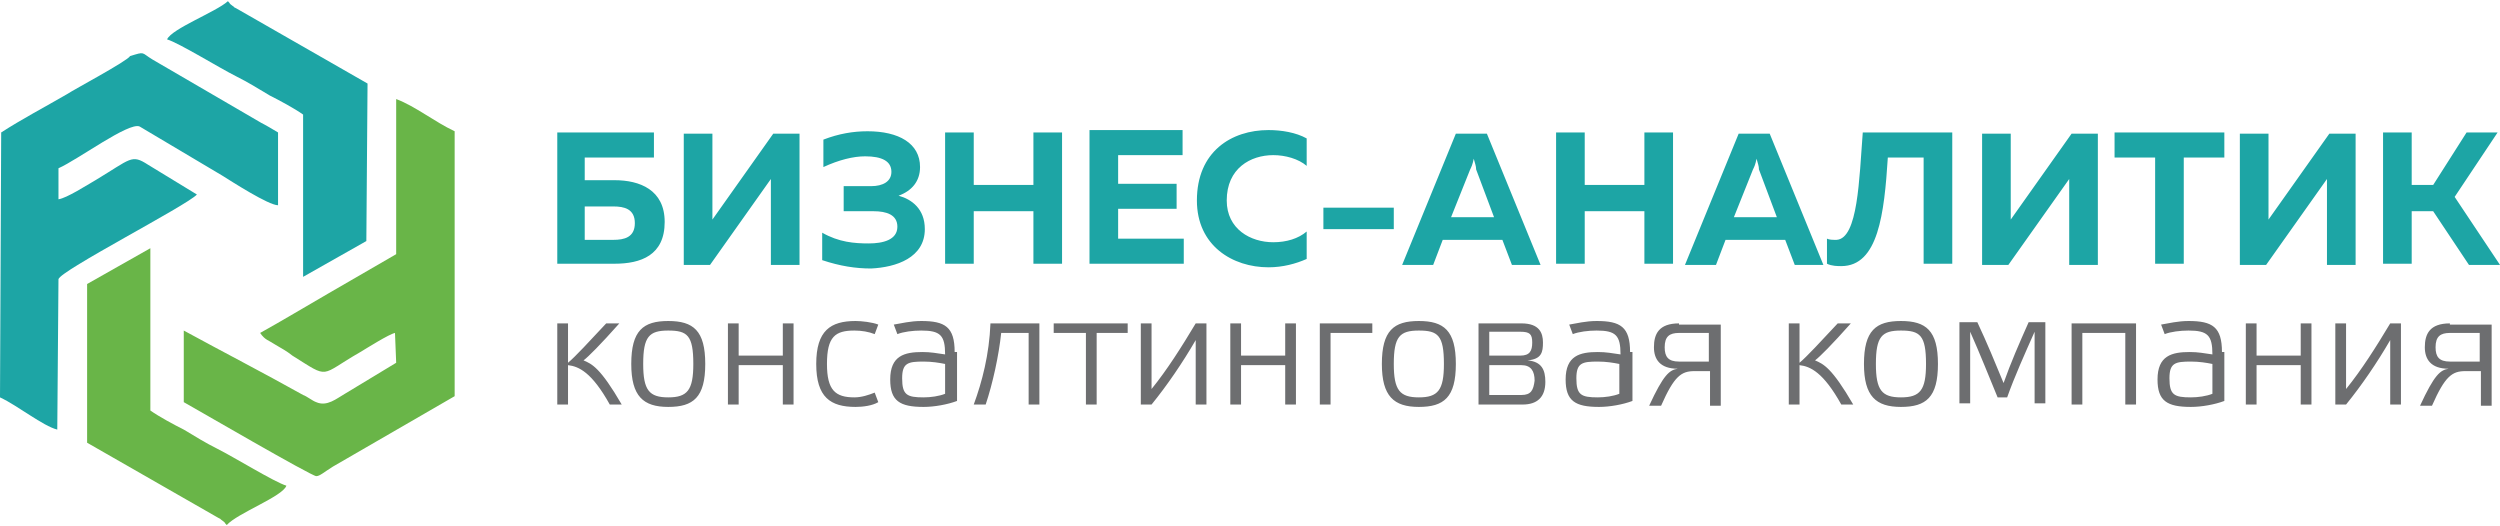
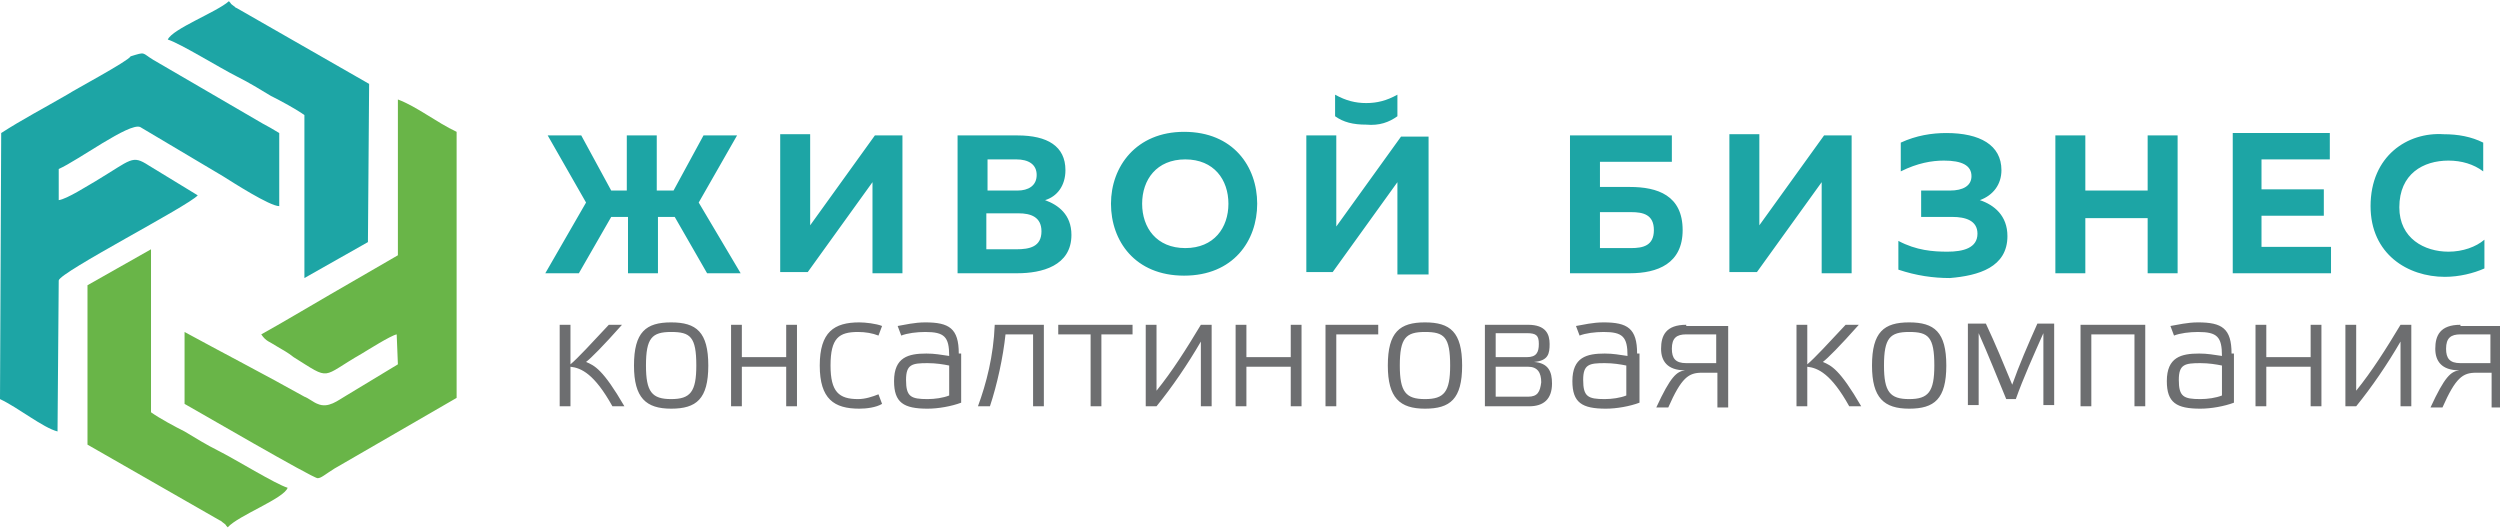
- <svg xmlns="http://www.w3.org/2000/svg" version="1.1" id="Layer_1" x="0px" y="0px" viewBox="0 0 209.5 44" style="enable-background:new 0 0 209.5 44;" xml:space="preserve">
+ <svg xmlns="http://www.w3.org/2000/svg" version="1.1" id="Layer_1" x="0px" y="0px" viewBox="0 0 208.6 44" style="enable-background:new 0 0 208.6 44;" xml:space="preserve">
  <style type="text/css">
	.st0{fill-rule:evenodd;clip-rule:evenodd;fill:#1DA5A5;}
	.st1{fill-rule:evenodd;clip-rule:evenodd;fill:#69B548;}
	.st2{fill:#1DA5A5;}
	.st3{fill:#6D6E70;}
</style>
  <g>
    <path class="st0" d="M10.9,4.7c-0.2,0.4-4.7,2.8-5.3,3.2C3.7,9,1.8,10,0.1,11.1L0,33.3c1.5,0.7,3.6,2.4,4.8,2.7l0.1-12.6   c0.1-0.7,10.8-6.2,11.6-7.1l-4.1-2.5C11,12.9,11,13.3,8,15.1c-0.7,0.4-2.4,1.5-3.1,1.6l0-2.6c1.6-0.7,5.9-3.9,6.8-3.5l6.9,4.1   c0.8,0.5,3.9,2.5,4.7,2.5l0-6.1c-0.5-0.3-1-0.6-1.4-0.8L12.8,5C11.8,4.4,12.2,4.3,10.9,4.7L10.9,4.7z" />
    <path class="st1" d="M26.5,39.9c0.3,0,0.6-0.3,1.4-0.8l10.2-5.9l0-22.2c-1.7-0.8-3.3-2.1-4.9-2.7l0,13l-5.7,3.3   c-1.9,1.1-3.9,2.3-5.7,3.3c0.4,0.6,0.7,0.6,1.3,1c0.5,0.3,0.9,0.5,1.4,0.9c3.2,2,2.2,1.7,5.7-0.3c0.5-0.3,2.4-1.5,2.9-1.6l0.1,2.5   l-4.3,2.6c-0.7,0.4-1.5,1.1-2.4,0.7c-0.3-0.1-0.8-0.5-1.1-0.6c-3.4-1.9-6.7-3.6-10-5.4l0,6C16.3,34.2,26.1,39.9,26.5,39.9   L26.5,39.9z" />
    <path class="st0" d="M14,3.3c1,0.3,4.4,2.4,5.8,3.1c1,0.5,1.8,1,2.8,1.6c0.8,0.4,2.1,1.1,2.8,1.6l0,13.6l5.3-3L30.8,7l-11-6.3   c-0.4-0.2,0,0-0.3-0.2c-0.4-0.3-0.1-0.1-0.4-0.4C18.1,1,14.4,2.4,14,3.3L14,3.3z" />
    <path class="st1" d="M24,40.7c-1-0.3-4.4-2.4-5.8-3.1c-1-0.5-1.8-1-2.8-1.6c-0.8-0.4-2.1-1.1-2.8-1.6l0-13.6l-5.3,3L7.3,37.1   l11,6.3c0.4,0.2,0,0,0.3,0.2c0.4,0.3,0.1,0.1,0.4,0.4C19.9,43,23.7,41.6,24,40.7L24,40.7z" />
-     <path class="st2" d="M49,15.2v-2h5.8v-2.1h-8.1v11h4.8c2.2,0,4.2-0.7,4.2-3.5c0-2.7-2.1-3.5-4.2-3.5H49L49,15.2z M49,20.1v-2.8h2.4   c0.9,0,1.8,0.2,1.8,1.4c0,1.2-0.9,1.4-1.8,1.4H49L49,20.1z M67,22.2v-11h-2.2l-5.1,7.2c0-0.5,0-1,0-1.5v-5.7h-2.4v11h2.2l5.1-7.2   c0,0.5,0,1,0,1.5v5.7H67L67,22.2z M77.5,19.2c0-1.7-1.1-2.5-2.2-2.8c1.1-0.4,1.8-1.2,1.8-2.4c0-2-1.8-3-4.4-3   c-1.2,0-2.4,0.2-3.7,0.7v2.3c1.3-0.6,2.5-0.9,3.5-0.9c1.4,0,2.2,0.4,2.2,1.3c0,0.8-0.7,1.2-1.7,1.2h-2.3l0,2.1h2.5   c1.1,0,2,0.3,2,1.3c0,1.1-1.2,1.4-2.4,1.4c-1.2,0-2.5-0.1-3.9-0.9v2.3c1.5,0.5,2.8,0.7,4.1,0.7C75.1,22.4,77.5,21.6,77.5,19.2   L77.5,19.2z M86.6,11.1v4.4h-5v-4.4h-2.4v11h2.4v-4.4h5v4.4h2.4v-11H86.6L86.6,11.1z M91.3,11.1v11h7.9v-2.1h-5.5v-2.5h4.9v-2.1   h-4.9v-2.4h5.4v-2.1H91.3L91.3,11.1z M100.3,16.8c0,3.8,3,5.6,6,5.6c1.2,0,2.3-0.3,3.2-0.7v-2.3c-0.7,0.6-1.7,0.9-2.8,0.9   c-1.9,0-3.9-1.1-3.9-3.5c0-2.7,2-3.8,3.9-3.8c1,0,2.1,0.3,2.8,0.9v-2.3c-0.9-0.5-2.1-0.7-3.2-0.7C103.2,10.9,100.3,12.7,100.3,16.8   L100.3,16.8z M120.1,22.2l0.8-2.1h5l0.8,2.1h2.4l-4.5-11h-2.6l-4.5,11H120.1L120.1,22.2z M123.2,14.2c0.1-0.2,0.2-0.4,0.3-0.9   c0.1,0.4,0.2,0.6,0.2,0.9l1.5,4h-3.6L123.2,14.2L123.2,14.2z M137.8,11.1v4.4h-5v-4.4h-2.4v11h2.4v-4.4h5v4.4h2.4v-11H137.8   L137.8,11.1z M143.8,22.2l0.8-2.1h5l0.8,2.1h2.4l-4.5-11h-2.6l-4.5,11H143.8L143.8,22.2z M146.9,14.2c0.1-0.2,0.2-0.4,0.3-0.9   c0.1,0.4,0.2,0.6,0.2,0.9l1.5,4h-3.6L146.9,14.2L146.9,14.2z M156.1,11.1c-0.3,3.9-0.4,8.9-2.2,9c-0.3,0-0.6,0-0.8-0.1v2.1   c0.4,0.2,0.9,0.2,1.2,0.2c3.1,0,3.6-4.4,3.9-9.1h3v8.9h2.4v-11H156.1L156.1,11.1z M175.8,22.2v-11h-2.2l-5.1,7.2c0-0.5,0-1,0-1.5   v-5.7h-2.4v11h2.2l5.1-7.2c0,0.5,0,1,0,1.5v5.7H175.8L175.8,22.2z M177.2,11.1v2.1h3.4v8.9h2.4v-8.9h3.4v-2.1H177.2L177.2,11.1z    M197.4,22.2v-11h-2.2l-5.1,7.2c0-0.5,0-1,0-1.5v-5.7h-2.4v11h2.2L195,15c0,0.5,0,1,0,1.5v5.7H197.4L197.4,22.2z M202.1,22.2v-4.5   h1.8l3,4.5h2.6l-3.8-5.7l3.6-5.4h-2.6l-2.8,4.4h-1.8v-4.4h-2.4v11H202.1L202.1,22.2z M110.9,17.4v1.8h5.9v-1.8H110.9L110.9,17.4z" />
+     <path class="st2" d="M48.3,22.8l2.7-4.7h1.4v4.7h2.5v-4.7h1.4l2.7,4.7h2.8l-3.5-5.9l3.2-5.6h-2.8l-2.5,4.6h-1.4v-4.6h-2.5v4.6H51   l-2.5-4.6h-2.8l3.2,5.6l-3.4,5.9H48.3L48.3,22.8z M75.3,22.8V11.3H73l-5.4,7.5c0-0.5,0-1.1,0-1.6v-6h-2.5v11.5h2.3l5.4-7.5   c0,0.5,0,1.1,0,1.6v6H75.3L75.3,22.8z M79.9,11.3v11.5h5c2,0,4.5-0.6,4.5-3.2c0-1.7-1.1-2.5-2.2-2.9c1-0.3,1.7-1.2,1.7-2.5   c0-2-1.5-2.9-4-2.9H79.9L79.9,11.3z M86.9,19.3c0,1.3-1,1.5-2.1,1.5h-2.5v-3H85C86,17.8,86.9,18.1,86.9,19.3L86.9,19.3z M86.5,14.6   c0,0.9-0.7,1.3-1.6,1.3h-2.5v-2.6h2.4C85.8,13.3,86.5,13.7,86.5,14.6L86.5,14.6z M92.7,17c0,3.1,2,6,6.1,6c4.1,0,6.1-2.9,6.1-6   s-2-6-6.1-6C94.8,11,92.7,13.9,92.7,17L92.7,17z M102.5,17c0,2-1.2,3.7-3.6,3.7c-2.4,0-3.6-1.7-3.6-3.7c0-2,1.2-3.7,3.6-3.7   C101.3,13.3,102.5,15,102.5,17L102.5,17z M116.6,22.8v-6c0-0.5,0-1.1,0-1.6l-5.4,7.5H109V11.3h2.5v6c0,0.5,0,1.1,0,1.6l5.4-7.5h2.3   v11.5H116.6L116.6,22.8z M116.6,9.7V7.9c-0.9,0.5-1.7,0.7-2.6,0.7c-0.9,0-1.7-0.2-2.6-0.7v1.8c0.7,0.5,1.5,0.7,2.6,0.7   C115.1,10.5,115.9,10.2,116.6,9.7L116.6,9.7z M133.5,15.6v-2.1h6v-2.2h-8.5v11.5h5c2.3,0,4.4-0.8,4.4-3.6c0-2.9-2.1-3.6-4.4-3.6   H133.5L133.5,15.6z M133.5,20.6v-2.9h2.6c1,0,1.9,0.2,1.9,1.5s-0.9,1.5-1.9,1.5H133.5L133.5,20.6z M154.5,22.8V11.3h-2.3l-5.4,7.5   c0-0.5,0-1.1,0-1.6v-6h-2.5v11.5h2.3l5.4-7.5c0,0.5,0,1.1,0,1.6v6H154.5L154.5,22.8z M167.5,19.7c0-1.7-1.1-2.6-2.3-3   c1.1-0.4,1.8-1.3,1.8-2.5c0-2.1-1.8-3.1-4.6-3.1c-1.2,0-2.5,0.2-3.8,0.8v2.4c1.4-0.7,2.6-0.9,3.6-0.9c1.5,0,2.3,0.4,2.3,1.3   c0,0.8-0.7,1.2-1.8,1.2h-2.4l0,2.2h2.6c1.1,0,2.1,0.3,2.1,1.4c0,1.2-1.2,1.5-2.5,1.5c-1.2,0-2.6-0.1-4.1-0.9v2.4   c1.5,0.5,2.9,0.7,4.3,0.7C165.1,23,167.5,22.3,167.5,19.7L167.5,19.7z M179.2,11.3v4.6H174v-4.6h-2.5v11.5h2.5v-4.6h5.2v4.6h2.5   V11.3H179.2L179.2,11.3z M186.3,11.3v11.5h8.2v-2.2h-5.8v-2.6h5.2v-2.2h-5.2v-2.5h5.7v-2.2H186.3L186.3,11.3z M197.8,17.2   c0,4,3.1,5.9,6.2,5.9c1.2,0,2.4-0.3,3.3-0.7v-2.4c-0.7,0.6-1.8,1-3,1c-2,0-4.1-1.1-4.1-3.7c0-2.8,2-3.9,4.1-3.9   c1.1,0,2.1,0.3,2.9,0.9v-2.4c-1-0.5-2.1-0.7-3.3-0.7C200.9,11,197.8,13,197.8,17.2L197.8,17.2z" />
    <path class="st3" d="M52.1,33.9c-1.8-3.1-2.5-3.4-3.2-3.7c0.4-0.3,1.4-1.3,3-3.1h-1.1c-1.4,1.5-2.6,2.8-3.2,3.3v-3.3h-0.9v6.8h0.9   v-3.3c0.9,0.1,2,0.6,3.5,3.3H52.1L52.1,33.9z M56,34.1c2.1,0,3.1-0.8,3.1-3.6c0-2.8-1-3.6-3.1-3.6c-2.1,0-3.1,0.8-3.1,3.6   C52.9,33.2,53.9,34.1,56,34.1L56,34.1z M56,27.7c1.6,0,2.1,0.4,2.1,2.8c0,2.2-0.5,2.8-2.1,2.8c-1.6,0-2.1-0.6-2.1-2.8   C53.9,28.2,54.4,27.7,56,27.7L56,27.7z M65.6,30.6v3.3h0.9v-6.8h-0.9v2.7h-3.7v-2.7H61v6.8h0.9v-3.3H65.6L65.6,30.6z M73.3,32.9   c-0.5,0.2-1.1,0.4-1.7,0.4c-1.6,0-2.3-0.6-2.3-2.8c0-2.3,0.7-2.8,2.3-2.8c0.6,0,1.2,0.1,1.7,0.3l0.3-0.8c-0.5-0.2-1.4-0.3-1.9-0.3   c-2.1,0-3.3,0.8-3.3,3.6c0,2.8,1.2,3.6,3.3,3.6c0.6,0,1.4-0.1,1.9-0.4L73.3,32.9L73.3,32.9z M80,29.5c0-2.1-0.8-2.6-2.8-2.6   c-0.9,0-1.7,0.2-2.3,0.3l0.3,0.8c0.5-0.2,1.3-0.3,2-0.3c1.6,0,2,0.4,2,2c-0.7-0.1-1.2-0.2-1.9-0.2c-1.5,0-2.7,0.3-2.7,2.3   c0,1.8,0.8,2.3,2.8,2.3c0.9,0,2-0.2,2.8-0.5V29.5L80,29.5z M79.2,33c-0.5,0.2-1.2,0.3-1.8,0.3c-1.4,0-1.8-0.2-1.8-1.6   c0-1.3,0.5-1.4,1.8-1.4c0.7,0,1.3,0.1,1.8,0.2V33L79.2,33z M86.2,27.9v6h0.9v-6.8H83c-0.1,2.6-0.7,4.9-1.4,6.8h1   c0.6-1.8,1.1-4.1,1.3-6H86.2L86.2,27.9z M91.8,27.9h2.7v-0.8h-6.2v0.8H91v6h0.9V27.9L91.8,27.9z M100.2,33.9h0.9v-6.8h-0.9   c-1.2,2-2.4,3.9-3.7,5.5v-5.5h-0.9v6.8h0.9c1.3-1.6,2.6-3.5,3.7-5.4V33.9L100.2,33.9z M107.7,30.6v3.3h0.9v-6.8h-0.9v2.7H104v-2.7   h-0.9v6.8h0.9v-3.3H107.7L107.7,30.6z M110.6,27.1v6.8h0.9v-6h3.5v-0.8H110.6L110.6,27.1z M118.9,34.1c2.1,0,3.1-0.8,3.1-3.6   c0-2.8-1-3.6-3.1-3.6c-2.1,0-3.1,0.8-3.1,3.6C115.8,33.2,116.8,34.1,118.9,34.1L118.9,34.1z M118.9,27.7c1.6,0,2.1,0.4,2.1,2.8   c0,2.2-0.5,2.8-2.1,2.8c-1.6,0-2.1-0.6-2.1-2.8C116.8,28.2,117.3,27.7,118.9,27.7L118.9,27.7z M127.5,33.1h-2.7v-2.5h2.7   c0.8,0,1.1,0.5,1.1,1.3C128.5,32.7,128.3,33.1,127.5,33.1L127.5,33.1L127.5,33.1z M127.4,29.8h-2.6v-2h2.6c0.8,0,1,0.2,1,0.9   C128.4,29.4,128.2,29.8,127.4,29.8L127.4,29.8z M128,30.2c1.2-0.1,1.3-0.7,1.3-1.5c0-0.8-0.3-1.6-1.8-1.6h-3.6v6.8h3.7   c1.2,0,1.9-0.6,1.9-1.9C129.5,31,129.2,30.3,128,30.2L128,30.2L128,30.2z M136.6,29.5c0-2.1-0.8-2.6-2.8-2.6   c-0.9,0-1.7,0.2-2.3,0.3l0.3,0.8c0.5-0.2,1.3-0.3,2-0.3c1.6,0,2,0.4,2,2c-0.7-0.1-1.2-0.2-1.9-0.2c-1.5,0-2.7,0.3-2.7,2.3   c0,1.8,0.8,2.3,2.8,2.3c0.9,0,2-0.2,2.8-0.5V29.5L136.6,29.5z M135.7,33c-0.5,0.2-1.2,0.3-1.8,0.3c-1.4,0-1.8-0.2-1.8-1.6   c0-1.3,0.5-1.4,1.8-1.4c0.7,0,1.3,0.1,1.8,0.2V33L135.7,33z M140.7,27.1c-1.7,0-2.1,0.9-2.1,2c0,1,0.5,1.8,2,1.8   c-0.7,0.1-1.2,0.5-2.4,3.1h1c1.1-2.5,1.7-2.9,2.8-2.9h1.3v2.9h0.9v-6.8H140.7L140.7,27.1z M140.7,30.3c-0.9,0-1.2-0.4-1.2-1.2   c0-0.9,0.4-1.2,1.2-1.2h2.5v2.4H140.7L140.7,30.3z M155.3,33.9c-1.8-3.1-2.5-3.4-3.2-3.7c0.4-0.3,1.4-1.3,3-3.1H154   c-1.4,1.5-2.6,2.8-3.2,3.3v-3.3h-0.9v6.8h0.9v-3.3c0.9,0.1,2,0.6,3.5,3.3H155.3L155.3,33.9z M159.3,34.1c2.1,0,3.1-0.8,3.1-3.6   c0-2.8-1-3.6-3.1-3.6c-2.1,0-3.1,0.8-3.1,3.6C156.2,33.2,157.2,34.1,159.3,34.1L159.3,34.1z M159.3,27.7c1.6,0,2.1,0.4,2.1,2.8   c0,2.2-0.5,2.8-2.1,2.8c-1.6,0-2.1-0.6-2.1-2.8C157.2,28.2,157.7,27.7,159.3,27.7L159.3,27.7z M167.9,32.1   c-0.7-1.7-1.4-3.4-2.2-5.1h-1.5v6.8h0.9v-6c0.8,1.8,1.6,3.8,2.3,5.5h0.8c0.6-1.7,1.5-3.7,2.3-5.5v6h0.9v-6.8H170   C169.2,28.8,168.5,30.4,167.9,32.1L167.9,32.1z M178.1,27.9v6h0.9v-6.8h-5.4v6.8h0.9v-6H178.1L178.1,27.9z M186.2,29.5   c0-2.1-0.8-2.6-2.8-2.6c-0.9,0-1.7,0.2-2.3,0.3l0.3,0.8c0.5-0.2,1.3-0.3,2-0.3c1.6,0,2,0.4,2,2c-0.7-0.1-1.2-0.2-1.9-0.2   c-1.5,0-2.7,0.3-2.7,2.3c0,1.8,0.8,2.3,2.8,2.3c0.9,0,2-0.2,2.8-0.5V29.5L186.2,29.5z M185.4,33c-0.5,0.2-1.2,0.3-1.8,0.3   c-1.4,0-1.8-0.2-1.8-1.6c0-1.3,0.5-1.4,1.8-1.4c0.7,0,1.3,0.1,1.8,0.2V33L185.4,33z M192.8,30.6v3.3h0.9v-6.8h-0.9v2.7h-3.7v-2.7   h-0.9v6.8h0.9v-3.3H192.8L192.8,30.6z M200.3,33.9h0.9v-6.8h-0.9c-1.2,2-2.4,3.9-3.7,5.5v-5.5h-0.9v6.8h0.9   c1.3-1.6,2.6-3.5,3.7-5.4V33.9L200.3,33.9z M205.3,27.1c-1.7,0-2.1,0.9-2.1,2c0,1,0.5,1.8,2,1.8c-0.7,0.1-1.2,0.5-2.4,3.1h1   c1.1-2.5,1.7-2.9,2.8-2.9h1.3v2.9h0.9v-6.8H205.3L205.3,27.1z M205.3,30.3c-0.9,0-1.2-0.4-1.2-1.2c0-0.9,0.4-1.2,1.2-1.2h2.5v2.4   H205.3L205.3,30.3z" />
  </g>
</svg>
